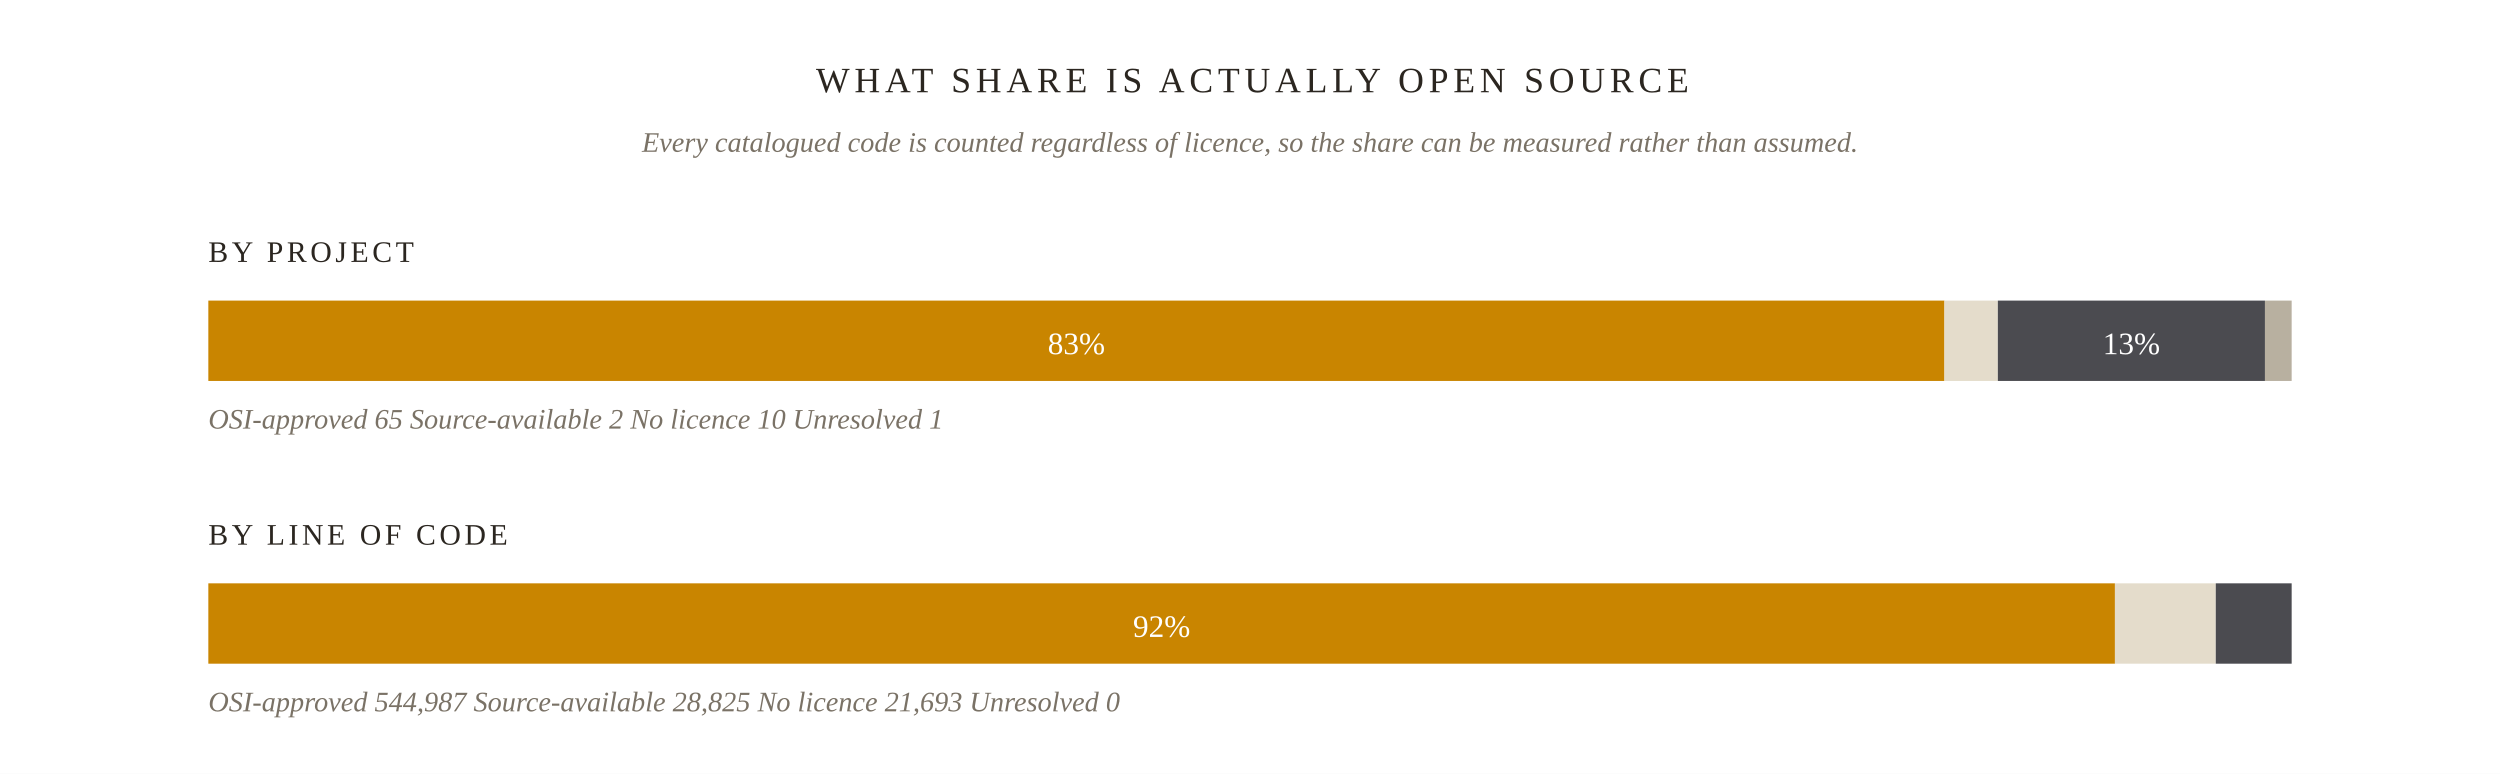
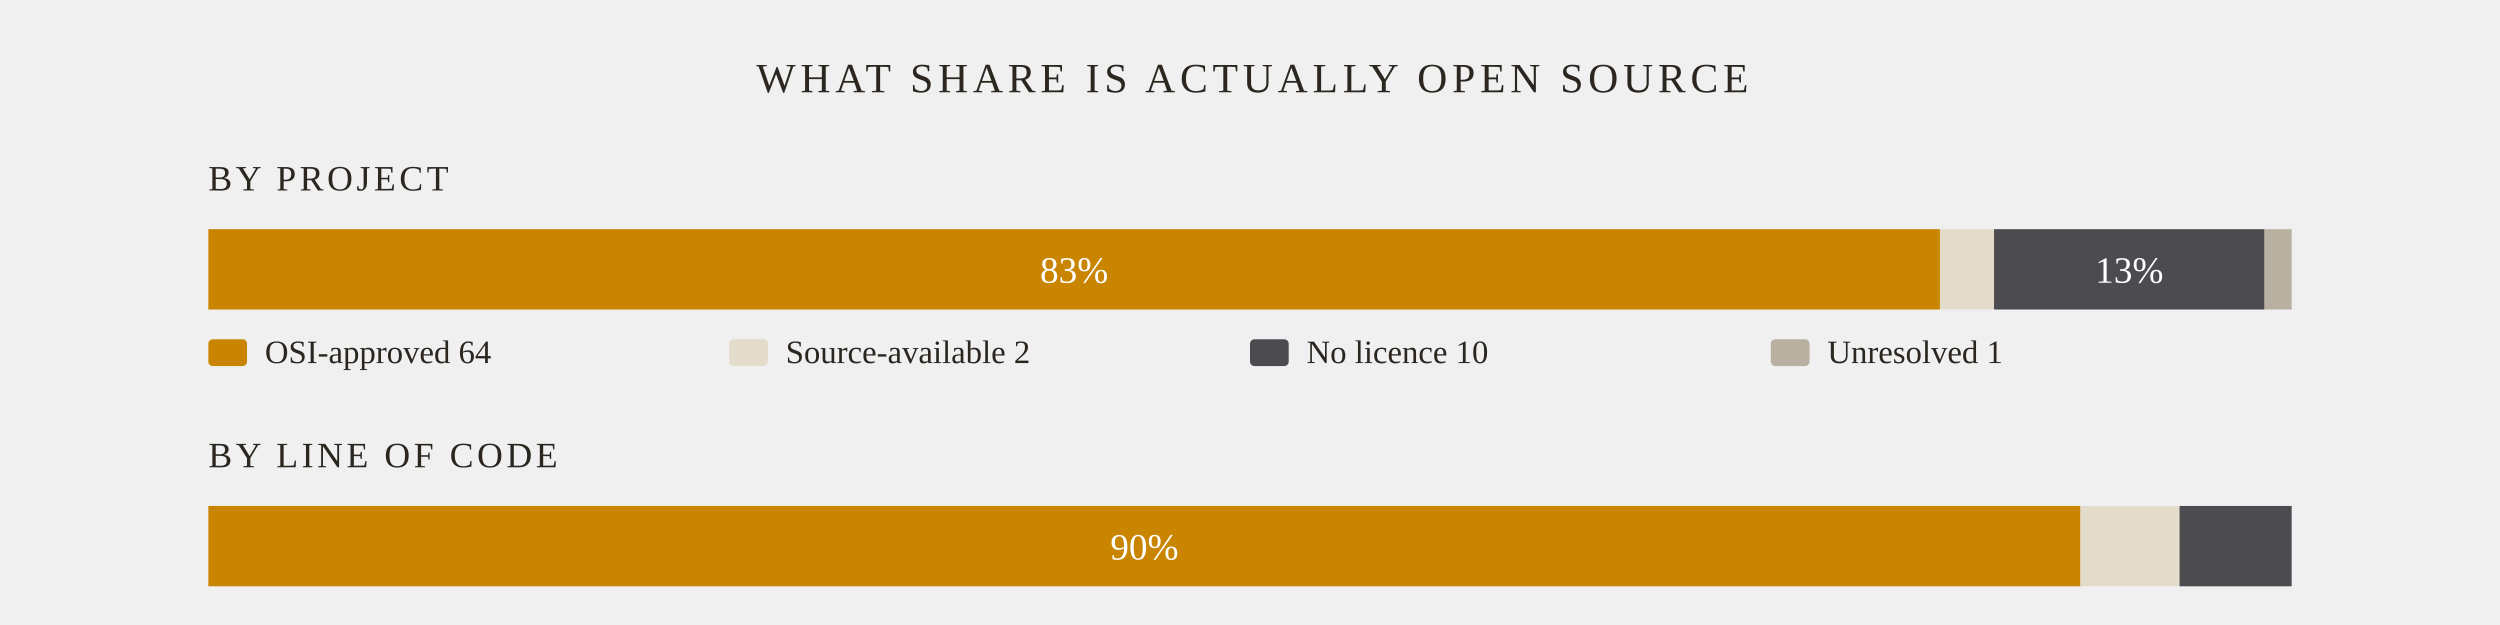
- <svg xmlns="http://www.w3.org/2000/svg" version="1.1" width="1680" height="520" viewBox="0 0 1680 520">
-   <rect x="0" y="0" width="1680" height="520" fill="#ffffff" />
+ <svg xmlns="http://www.w3.org/2000/svg" version="1.1" width="1680" height="420" viewBox="0 0 1680 420">
  <g font-family="Georgia, 'Times New Roman', serif" text-anchor="middle">
-     <text x="841.6" y="62" font-size="24" fill="#2b2620" text-anchor="middle" letter-spacing="3.2">WHAT SHARE IS ACTUALLY OPEN SOURCE</text>
-     <text x="840" y="102" font-size="19" fill="#7a7266" text-anchor="middle" font-style="italic">Every catalogued code is counted regardless of licence, so the share can be measured rather than assumed.</text>
-     <text x="140" y="176" font-size="20" fill="#2b2620" text-anchor="start" letter-spacing="2.4">BY PROJECT</text>
-     <rect x="140" y="202" width="1166.67" height="54" fill="#c98500" />
-     <rect x="1306.67" y="202" width="35.897" height="54" fill="#e4dccb" />
-     <rect x="1342.56" y="202" width="179.487" height="54" fill="#4b4b50" />
-     <rect x="1522.05" y="202" width="17.949" height="54" fill="#b8b0a0" />
-     <text x="723.333" y="238" font-size="21" fill="#ffffff" text-anchor="middle">83%</text>
-     <text x="1432.31" y="238" font-size="21" fill="#ffffff" text-anchor="middle">13%</text>
-     <text x="140" y="288" font-size="19" fill="#7a7266" text-anchor="start" font-style="italic">OSI-approved 65   Source-available 2   No licence 10   Unresolved 1</text>
-     <text x="140" y="366" font-size="20" fill="#2b2620" text-anchor="start" letter-spacing="2.4">BY LINE OF CODE</text>
-     <rect x="140" y="392" width="1281.23" height="54" fill="#c98500" />
-     <rect x="1421.23" y="392" width="67.766" height="54" fill="#e4dccb" />
-     <rect x="1489" y="392" width="50.999" height="54" fill="#4b4b50" />
-     <rect x="1540" y="392" width="0" height="54" fill="#b8b0a0" />
-     <text x="780.617" y="428" font-size="21" fill="#ffffff" text-anchor="middle">92%</text>
-     <text x="140" y="478" font-size="19" fill="#7a7266" text-anchor="start" font-style="italic">OSI-approved 544,987   Source-available 28,825   No licence 21,693   Unresolved 0</text>
+     <text x="841.6" y="62" font-size="28" fill="#2b2620" text-anchor="middle" letter-spacing="3.2">WHAT SHARE IS ACTUALLY OPEN SOURCE</text>
+     <text x="140" y="128" font-size="24" fill="#2b2620" text-anchor="start" letter-spacing="2.4">BY PROJECT</text>
+     <rect x="140" y="154" width="1163.64" height="54" fill="#c98500" />
+     <rect x="1303.64" y="154" width="36.364" height="54" fill="#e4dccb" />
+     <rect x="1340" y="154" width="181.818" height="54" fill="#4b4b50" />
+     <rect x="1521.82" y="154" width="18.182" height="54" fill="#b8b0a0" />
+     <text x="721.818" y="190" font-size="25" fill="#ffffff" text-anchor="middle">83%</text>
+     <text x="1430.91" y="190" font-size="25" fill="#ffffff" text-anchor="middle">13%</text>
+     <rect x="140" y="228" width="26" height="18" rx="3" fill="#c98500" />
+     <text x="178" y="244" font-size="22" fill="#2b2620" text-anchor="start">OSI-approved 64</text>
+     <rect x="490" y="228" width="26" height="18" rx="3" fill="#e4dccb" />
+     <text x="528" y="244" font-size="22" fill="#2b2620" text-anchor="start">Source-available 2</text>
+     <rect x="840" y="228" width="26" height="18" rx="3" fill="#4b4b50" />
+     <text x="878" y="244" font-size="22" fill="#2b2620" text-anchor="start">No licence 10</text>
+     <rect x="1190" y="228" width="26" height="18" rx="3" fill="#b8b0a0" />
+     <text x="1228" y="244" font-size="22" fill="#2b2620" text-anchor="start">Unresolved 1</text>
+     <text x="140" y="314" font-size="24" fill="#2b2620" text-anchor="start" letter-spacing="2.4">BY LINE OF CODE</text>
+     <rect x="140" y="340" width="1258.11" height="54" fill="#c98500" />
+     <rect x="1398.11" y="340" width="66.543" height="54" fill="#e4dccb" />
+     <rect x="1464.65" y="340" width="75.352" height="54" fill="#4b4b50" />
+     <rect x="1540" y="340" width="0" height="54" fill="#b8b0a0" />
+     <text x="769.053" y="376" font-size="25" fill="#ffffff" text-anchor="middle">90%</text>
  </g>
</svg>
